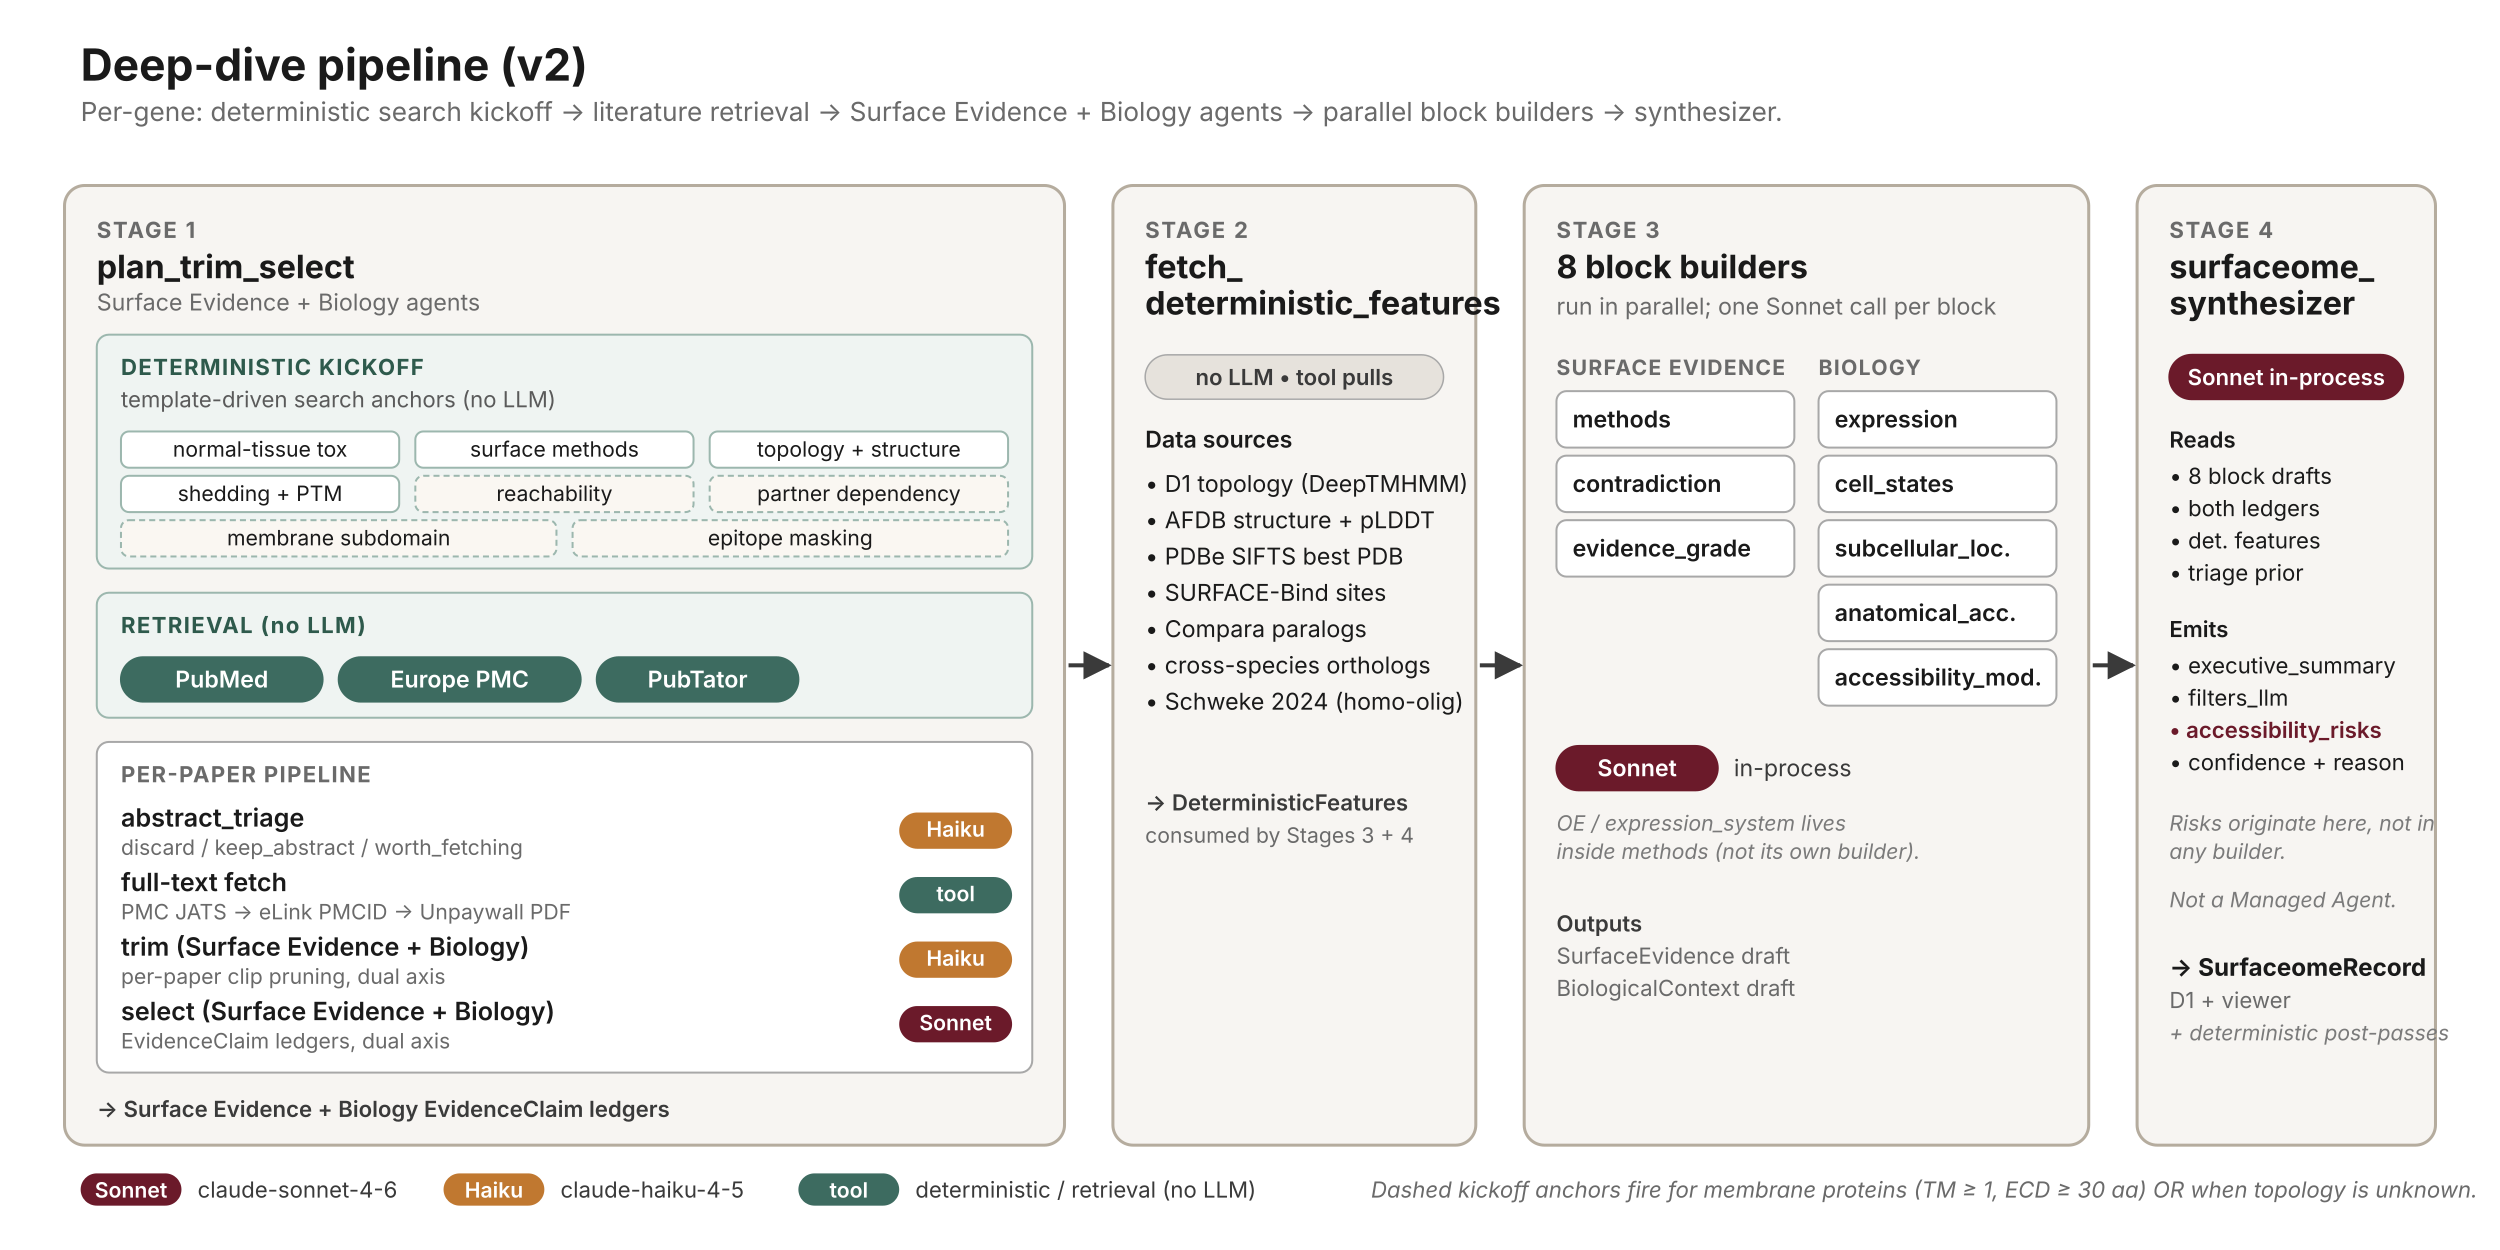
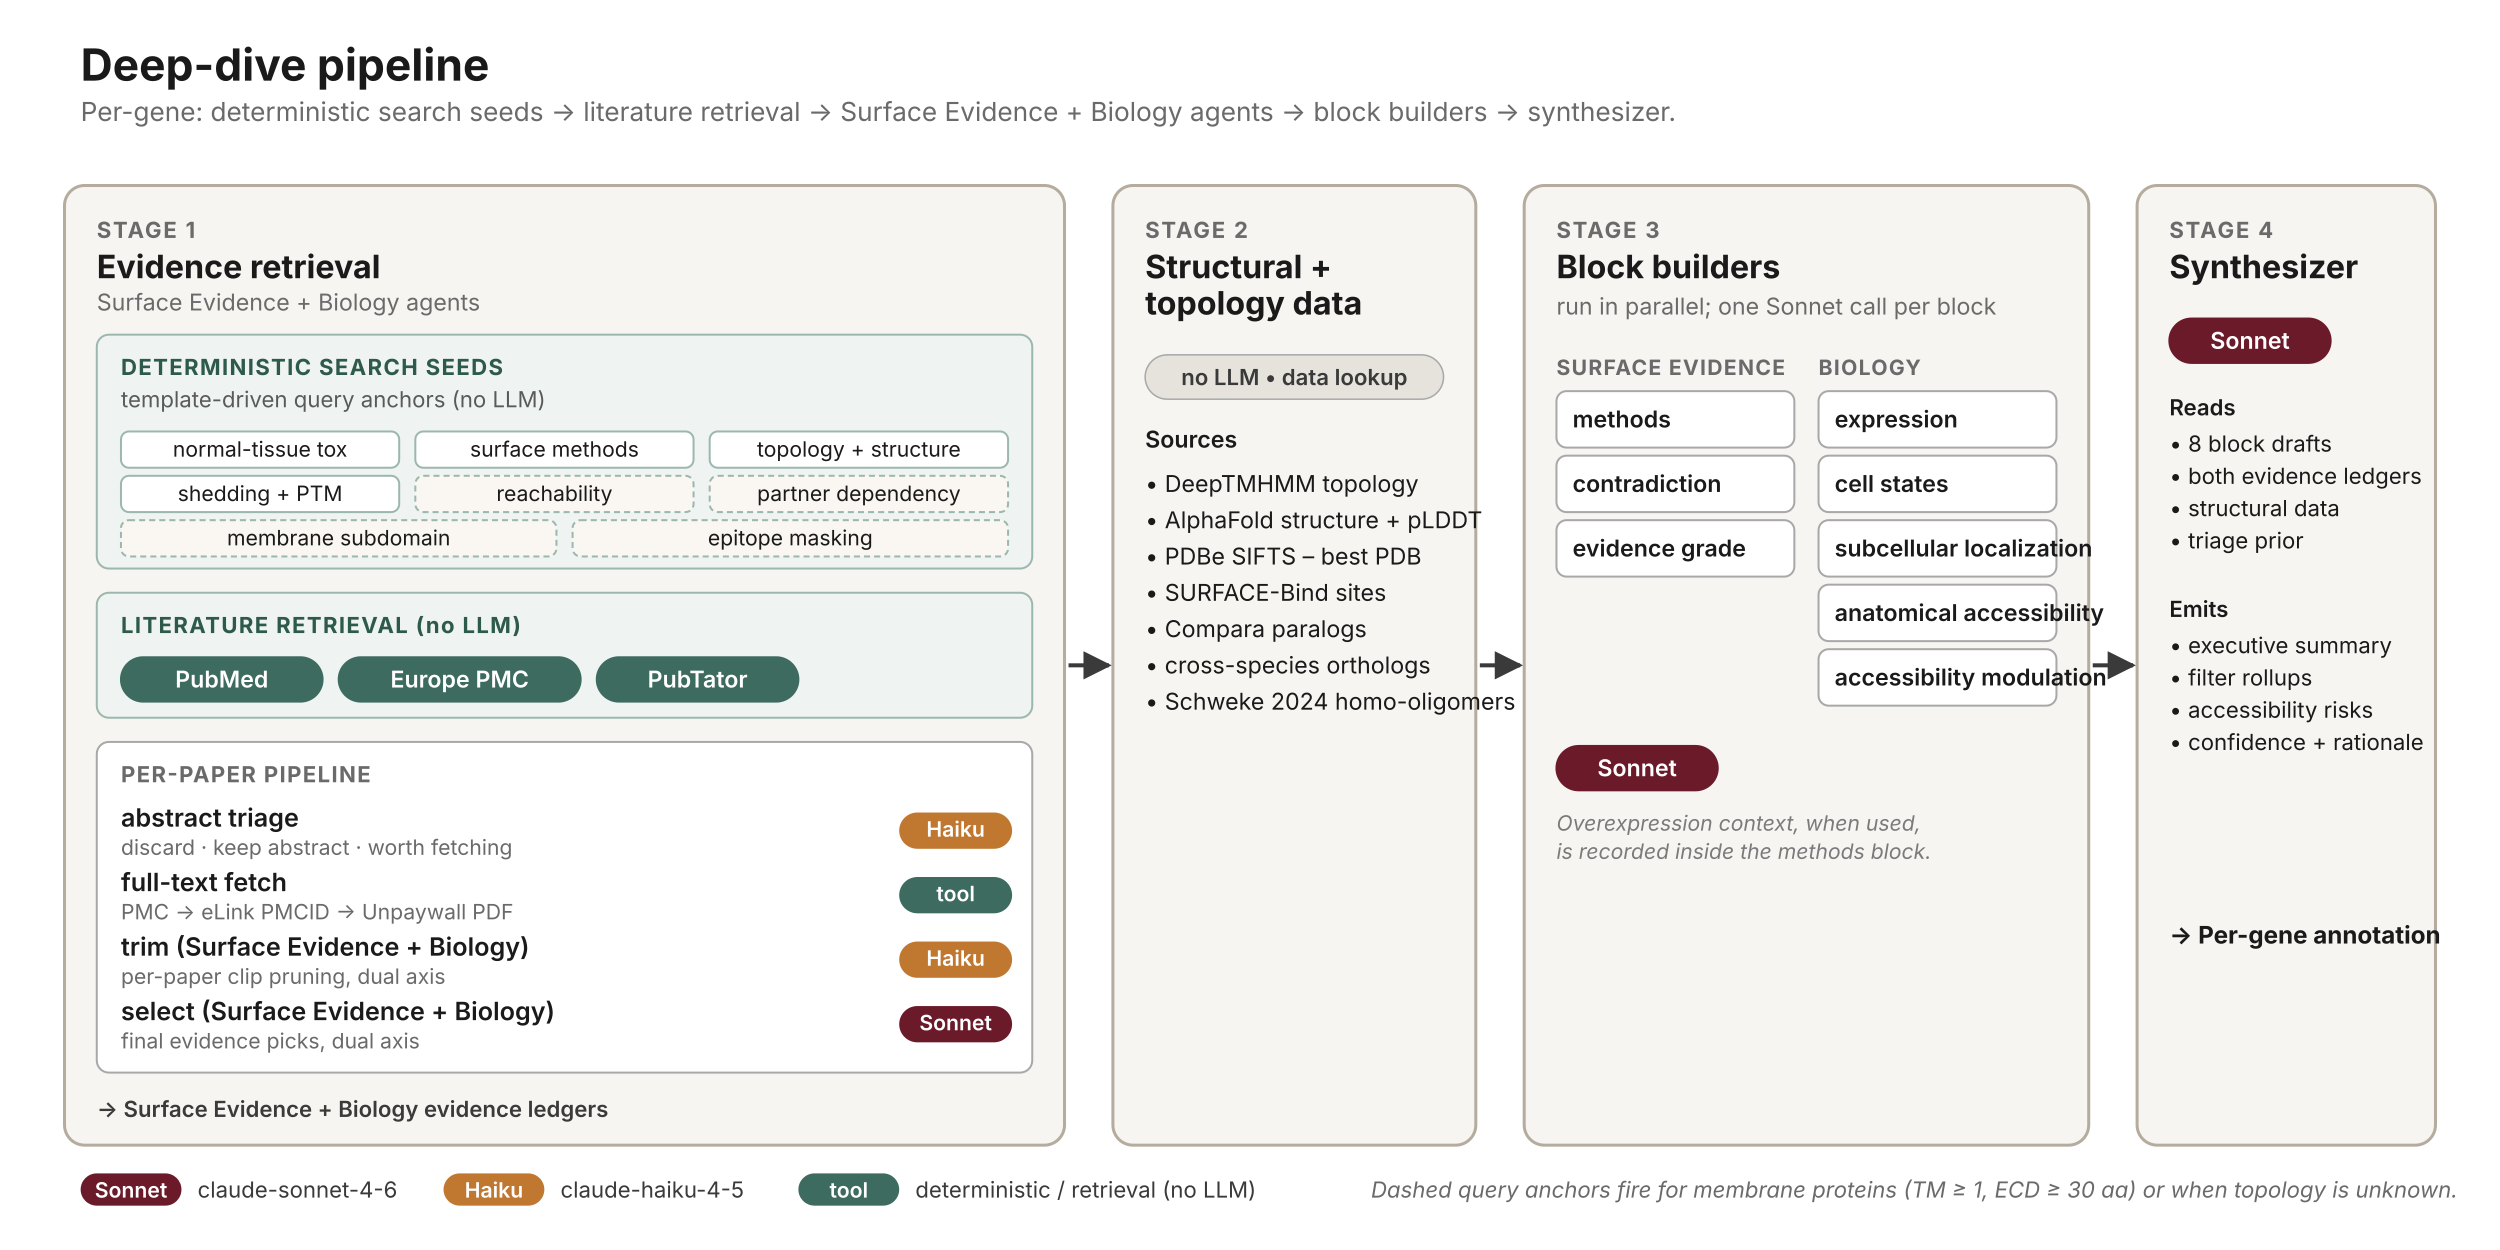
<svg xmlns="http://www.w3.org/2000/svg" viewBox="0 0 1240 620" width="1240" height="620" font-family="Manrope, Inter, system-ui, -apple-system, sans-serif">
  <defs>
    <marker id="arrow" viewBox="0 0 10 10" refX="9" refY="5" markerWidth="7" markerHeight="7" orient="auto-start-reverse">
      <path d="M0,0 L10,5 L0,10 z" fill="#3A3A3A" />
    </marker>
  </defs>
  <rect x="0" y="0" width="1240" height="620" fill="#FFFFFF" />
  <g id="title">
    <text x="40" y="40" font-size="22" font-weight="700" fill="#1A1A1A">
-       Deep-dive pipeline (v2)
+       Deep-dive pipeline
    </text>
    <text x="40" y="60" font-size="13" fill="#6A6A6A">
-       Per-gene: deterministic search kickoff → literature retrieval → Surface Evidence + Biology agents → parallel block builders → synthesizer.
+       Per-gene: deterministic search seeds → literature retrieval → Surface Evidence + Biology agents → block builders → synthesizer.
    </text>
  </g>
  <g id="card-stage1">
    <rect x="32" y="92" width="496" height="476" rx="10" ry="10" fill="#F7F5F2" stroke="#B5AC9E" stroke-width="1.5" />
    <text x="48" y="118" font-size="11" font-weight="700" letter-spacing="0.08em" fill="#6A6A6A">STAGE 1</text>
    <text x="48" y="138" font-size="16" font-weight="700" fill="#1A1A1A">
-       plan_trim_select
+       Evidence retrieval
    </text>
    <text x="48" y="154" font-size="11.5" fill="#6A6A6A">
      Surface Evidence + Biology agents
    </text>
    <g id="stage1-kickoff">
      <rect x="48" y="166" width="464" height="116" rx="6" ry="6" fill="#EFF4F2" stroke="#9CB7AE" stroke-width="1" />
-       <text x="60" y="186" font-size="11" font-weight="700" letter-spacing="0.06em" fill="#2E5A4C">DETERMINISTIC KICKOFF</text>
+       <text x="60" y="186" font-size="11" font-weight="700" letter-spacing="0.06em" fill="#2E5A4C">DETERMINISTIC SEARCH SEEDS</text>
      <text x="60" y="202" font-size="11" fill="#5A5A5A">
-         template-driven search anchors  (no LLM)
+         template-driven query anchors  (no LLM)
      </text>
      <g font-size="10.5" fill="#1A1A1A">
        <rect x="60" y="214" width="138" height="18" rx="4" ry="4" fill="#FFFFFF" stroke="#9CB7AE" />
        <text x="129" y="226.5" text-anchor="middle">normal-tissue tox</text>
        <rect x="206" y="214" width="138" height="18" rx="4" ry="4" fill="#FFFFFF" stroke="#9CB7AE" />
        <text x="275" y="226.5" text-anchor="middle">surface methods</text>
        <rect x="352" y="214" width="148" height="18" rx="4" ry="4" fill="#FFFFFF" stroke="#9CB7AE" />
        <text x="426" y="226.5" text-anchor="middle">topology + structure</text>
        <rect x="60" y="236" width="138" height="18" rx="4" ry="4" fill="#FFFFFF" stroke="#9CB7AE" />
        <text x="129" y="248.5" text-anchor="middle">shedding + PTM</text>
        <rect x="206" y="236" width="138" height="18" rx="4" ry="4" fill="#FAF7F2" stroke="#9CB7AE" stroke-dasharray="3 2" />
        <text x="275" y="248.5" text-anchor="middle">reachability</text>
        <rect x="352" y="236" width="148" height="18" rx="4" ry="4" fill="#FAF7F2" stroke="#9CB7AE" stroke-dasharray="3 2" />
        <text x="426" y="248.5" text-anchor="middle">partner dependency</text>
        <rect x="60" y="258" width="216" height="18" rx="4" ry="4" fill="#FAF7F2" stroke="#9CB7AE" stroke-dasharray="3 2" />
        <text x="168" y="270.5" text-anchor="middle">membrane subdomain</text>
        <rect x="284" y="258" width="216" height="18" rx="4" ry="4" fill="#FAF7F2" stroke="#9CB7AE" stroke-dasharray="3 2" />
        <text x="392" y="270.5" text-anchor="middle">epitope masking</text>
      </g>
    </g>
    <g id="stage1-retrieval">
      <rect x="48" y="294" width="464" height="62" rx="6" ry="6" fill="#EFF4F2" stroke="#9CB7AE" stroke-width="1" />
-       <text x="60" y="314" font-size="11" font-weight="700" letter-spacing="0.06em" fill="#2E5A4C">RETRIEVAL  (no LLM)</text>
+       <text x="60" y="314" font-size="11" font-weight="700" letter-spacing="0.06em" fill="#2E5A4C">LITERATURE RETRIEVAL  (no LLM)</text>
      <g font-size="11.5">
        <rect x="60" y="326" width="100" height="22" rx="11" ry="11" fill="#3D6B60" stroke="#3D6B60" />
        <text x="110" y="341" font-weight="600" fill="#FFFFFF" text-anchor="middle">PubMed</text>
        <rect x="168" y="326" width="120" height="22" rx="11" ry="11" fill="#3D6B60" stroke="#3D6B60" />
        <text x="228" y="341" font-weight="600" fill="#FFFFFF" text-anchor="middle">Europe PMC</text>
        <rect x="296" y="326" width="100" height="22" rx="11" ry="11" fill="#3D6B60" stroke="#3D6B60" />
        <text x="346" y="341" font-weight="600" fill="#FFFFFF" text-anchor="middle">PubTator</text>
      </g>
    </g>
    <g id="stage1-pipeline">
      <rect x="48" y="368" width="464" height="164" rx="6" ry="6" fill="#FFFFFF" stroke="#A8A8A8" stroke-width="1" />
      <text x="60" y="388" font-size="11" font-weight="700" letter-spacing="0.06em" fill="#6A6A6A">PER-PAPER PIPELINE</text>
      <g id="step-abstract-triage">
-         <text x="60" y="410" font-size="12.5" font-weight="600" fill="#1A1A1A">abstract_triage</text>
-         <text x="60" y="424" font-size="10.5" fill="#6A6A6A">discard / keep_abstract / worth_fetching</text>
+         <text x="60" y="410" font-size="12.5" font-weight="600" fill="#1A1A1A">abstract triage</text>
+         <text x="60" y="424" font-size="10.5" fill="#6A6A6A">discard · keep abstract · worth fetching</text>
        <rect x="446" y="403" width="56" height="18" rx="9" ry="9" fill="#C07830" />
        <text x="474" y="415" font-size="10.5" font-weight="600" fill="#FFFFFF" text-anchor="middle">Haiku</text>
      </g>
      <g id="step-fulltext-fetch">
        <text x="60" y="442" font-size="12.5" font-weight="600" fill="#1A1A1A">full-text fetch</text>
-         <text x="60" y="456" font-size="10.5" fill="#6A6A6A">PMC JATS → eLink PMCID → Unpaywall PDF</text>
+         <text x="60" y="456" font-size="10.5" fill="#6A6A6A">PMC → eLink PMCID → Unpaywall PDF</text>
        <rect x="446" y="435" width="56" height="18" rx="9" ry="9" fill="#3D6B60" />
        <text x="474" y="447" font-size="10.5" font-weight="600" fill="#FFFFFF" text-anchor="middle">tool</text>
      </g>
      <g id="step-trim">
        <text x="60" y="474" font-size="12.5" font-weight="600" fill="#1A1A1A">trim  (Surface Evidence + Biology)</text>
        <text x="60" y="488" font-size="10.5" fill="#6A6A6A">per-paper clip pruning, dual axis</text>
        <rect x="446" y="467" width="56" height="18" rx="9" ry="9" fill="#C07830" />
        <text x="474" y="479" font-size="10.5" font-weight="600" fill="#FFFFFF" text-anchor="middle">Haiku</text>
      </g>
      <g id="step-select">
        <text x="60" y="506" font-size="12.5" font-weight="600" fill="#1A1A1A">select  (Surface Evidence + Biology)</text>
-         <text x="60" y="520" font-size="10.5" fill="#6A6A6A">EvidenceClaim ledgers, dual axis</text>
+         <text x="60" y="520" font-size="10.5" fill="#6A6A6A">final evidence picks, dual axis</text>
        <rect x="446" y="499" width="56" height="18" rx="9" ry="9" fill="#6B1A2A" />
        <text x="474" y="511" font-size="10.5" font-weight="600" fill="#FFFFFF" text-anchor="middle">Sonnet</text>
      </g>
    </g>
    <text x="48" y="554" font-size="11" font-weight="600" fill="#3A3A3A">
-       → Surface Evidence + Biology EvidenceClaim ledgers
+       → Surface Evidence + Biology evidence ledgers
    </text>
  </g>
  <g id="card-stage2">
    <rect x="552" y="92" width="180" height="476" rx="10" ry="10" fill="#F7F5F2" stroke="#B5AC9E" stroke-width="1.5" />
    <text x="568" y="118" font-size="11" font-weight="700" letter-spacing="0.08em" fill="#6A6A6A">STAGE 2</text>
-     <text x="568" y="138" font-size="16" font-weight="700" fill="#1A1A1A">fetch_</text>
-     <text x="568" y="156" font-size="16" font-weight="700" fill="#1A1A1A">deterministic_features</text>
+     <text x="568" y="138" font-size="16" font-weight="700" fill="#1A1A1A">Structural +</text>
+     <text x="568" y="156" font-size="16" font-weight="700" fill="#1A1A1A">topology data</text>
    <rect x="568" y="176" width="148" height="22" rx="11" ry="11" fill="#E6E2DC" stroke="#A8A8A8" stroke-width="0.75" />
-     <text x="642" y="191" font-size="11" font-weight="600" fill="#3A3A3A" text-anchor="middle">no LLM  •  tool pulls</text>
+     <text x="642" y="191" font-size="11" font-weight="600" fill="#3A3A3A" text-anchor="middle">no LLM  •  data lookup</text>
    <g id="stage2-sources" font-size="11.5" fill="#1A1A1A">
-       <text x="568" y="222" font-weight="600">Data sources</text>
-       <text x="568" y="244">• D1 topology (DeepTMHMM)</text>
-       <text x="568" y="262">• AFDB structure + pLDDT</text>
-       <text x="568" y="280">• PDBe SIFTS  best PDB</text>
+       <text x="568" y="222" font-weight="600">Sources</text>
+       <text x="568" y="244">• DeepTMHMM topology</text>
+       <text x="568" y="262">• AlphaFold structure + pLDDT</text>
+       <text x="568" y="280">• PDBe SIFTS – best PDB</text>
      <text x="568" y="298">• SURFACE-Bind sites</text>
      <text x="568" y="316">• Compara paralogs</text>
      <text x="568" y="334">• cross-species orthologs</text>
-       <text x="568" y="352">• Schweke 2024 (homo-olig)</text>
+       <text x="568" y="352">• Schweke 2024 homo-oligomers</text>
    </g>
-     <text x="568" y="402" font-size="11" font-weight="600" fill="#3A3A3A">
-       → DeterministicFeatures
-     </text>
-     <text x="568" y="418" font-size="10.5" fill="#6A6A6A">
-       consumed by Stages 3 + 4
-     </text>
  </g>
  <g id="card-stage3">
    <rect x="756" y="92" width="280" height="476" rx="10" ry="10" fill="#F7F5F2" stroke="#B5AC9E" stroke-width="1.5" />
    <text x="772" y="118" font-size="11" font-weight="700" letter-spacing="0.08em" fill="#6A6A6A">STAGE 3</text>
    <text x="772" y="138" font-size="16" font-weight="700" fill="#1A1A1A">
-       8 block builders
+       Block builders
    </text>
    <text x="772" y="156" font-size="11.5" fill="#6A6A6A">
      run in parallel; one Sonnet call per block
    </text>
    <g id="builders-surface-evidence">
      <text x="772" y="186" font-size="10.5" font-weight="700" letter-spacing="0.06em" fill="#6A6A6A">SURFACE EVIDENCE</text>
      <rect x="772" y="194" width="118" height="28" rx="5" ry="5" fill="#FFFFFF" stroke="#A8A8A8" />
      <text x="780" y="212" font-size="11.5" font-weight="600" fill="#1A1A1A">methods</text>
      <rect x="772" y="226" width="118" height="28" rx="5" ry="5" fill="#FFFFFF" stroke="#A8A8A8" />
      <text x="780" y="244" font-size="11.5" font-weight="600" fill="#1A1A1A">contradiction</text>
      <rect x="772" y="258" width="118" height="28" rx="5" ry="5" fill="#FFFFFF" stroke="#A8A8A8" />
-       <text x="780" y="276" font-size="11.5" font-weight="600" fill="#1A1A1A">evidence_grade</text>
+       <text x="780" y="276" font-size="11.5" font-weight="600" fill="#1A1A1A">evidence grade</text>
    </g>
    <g id="builders-biology">
      <text x="902" y="186" font-size="10.5" font-weight="700" letter-spacing="0.06em" fill="#6A6A6A">BIOLOGY</text>
      <rect x="902" y="194" width="118" height="28" rx="5" ry="5" fill="#FFFFFF" stroke="#A8A8A8" />
      <text x="910" y="212" font-size="11.5" font-weight="600" fill="#1A1A1A">expression</text>
      <rect x="902" y="226" width="118" height="28" rx="5" ry="5" fill="#FFFFFF" stroke="#A8A8A8" />
-       <text x="910" y="244" font-size="11.5" font-weight="600" fill="#1A1A1A">cell_states</text>
+       <text x="910" y="244" font-size="11.5" font-weight="600" fill="#1A1A1A">cell states</text>
      <rect x="902" y="258" width="118" height="28" rx="5" ry="5" fill="#FFFFFF" stroke="#A8A8A8" />
-       <text x="910" y="276" font-size="11.5" font-weight="600" fill="#1A1A1A">subcellular_loc.</text>
+       <text x="910" y="276" font-size="11.5" font-weight="600" fill="#1A1A1A">subcellular localization</text>
      <rect x="902" y="290" width="118" height="28" rx="5" ry="5" fill="#FFFFFF" stroke="#A8A8A8" />
-       <text x="910" y="308" font-size="11.5" font-weight="600" fill="#1A1A1A">anatomical_acc.</text>
+       <text x="910" y="308" font-size="11.5" font-weight="600" fill="#1A1A1A">anatomical accessibility</text>
      <rect x="902" y="322" width="118" height="28" rx="5" ry="5" fill="#FFFFFF" stroke="#A8A8A8" />
-       <text x="910" y="340" font-size="11.5" font-weight="600" fill="#1A1A1A">accessibility_mod.</text>
+       <text x="910" y="340" font-size="11.5" font-weight="600" fill="#1A1A1A">accessibility modulation</text>
    </g>
    <rect x="772" y="370" width="80" height="22" rx="11" ry="11" fill="#6B1A2A" stroke="#6B1A2A" />
    <text x="812" y="385" font-size="11.5" font-weight="600" fill="#FFFFFF" text-anchor="middle">Sonnet</text>
-     <text x="860" y="385" font-size="11.5" fill="#3A3A3A">in-process</text>
    <text x="772" y="412" font-size="10.5" font-style="italic" fill="#7A7A7A">
-       OE / expression_system lives
+       Overexpression context, when used,
    </text>
    <text x="772" y="426" font-size="10.5" font-style="italic" fill="#7A7A7A">
-       inside methods (not its own builder).
+       is recorded inside the methods block.
    </text>
-     <text x="772" y="462" font-size="11" font-weight="600" fill="#3A3A3A">Outputs</text>
-     <text x="772" y="478" font-size="11" fill="#6A6A6A">SurfaceEvidence draft</text>
-     <text x="772" y="494" font-size="11" fill="#6A6A6A">BiologicalContext draft</text>
  </g>
  <g id="card-stage4">
    <rect x="1060" y="92" width="148" height="476" rx="10" ry="10" fill="#F7F5F2" stroke="#B5AC9E" stroke-width="1.5" />
    <text x="1076" y="118" font-size="11" font-weight="700" letter-spacing="0.08em" fill="#6A6A6A">STAGE 4</text>
-     <text x="1076" y="138" font-size="16" font-weight="700" fill="#1A1A1A">surfaceome_</text>
-     <text x="1076" y="156" font-size="16" font-weight="700" fill="#1A1A1A">synthesizer</text>
-     <rect x="1076" y="176" width="116" height="22" rx="11" ry="11" fill="#6B1A2A" stroke="#6B1A2A" />
-     <text x="1134" y="191" font-size="11" font-weight="600" fill="#FFFFFF" text-anchor="middle">Sonnet  in-process</text>
+     <text x="1076" y="138" font-size="16" font-weight="700" fill="#1A1A1A">Synthesizer</text>
+     <rect x="1076" y="158" width="80" height="22" rx="11" ry="11" fill="#6B1A2A" stroke="#6B1A2A" />
+     <text x="1116" y="173" font-size="11.5" font-weight="600" fill="#FFFFFF" text-anchor="middle">Sonnet</text>
    <g id="syn-reads" font-size="11" fill="#1A1A1A">
-       <text x="1076" y="222" font-weight="600">Reads</text>
-       <text x="1076" y="240">• 8 block drafts</text>
-       <text x="1076" y="256">• both ledgers</text>
-       <text x="1076" y="272">• det. features</text>
-       <text x="1076" y="288">• triage prior</text>
+       <text x="1076" y="206" font-weight="600">Reads</text>
+       <text x="1076" y="224">• 8 block drafts</text>
+       <text x="1076" y="240">• both evidence ledgers</text>
+       <text x="1076" y="256">• structural data</text>
+       <text x="1076" y="272">• triage prior</text>
    </g>
    <g id="syn-emits" font-size="11" fill="#1A1A1A">
-       <text x="1076" y="316" font-weight="600">Emits</text>
-       <text x="1076" y="334">• executive_summary</text>
-       <text x="1076" y="350">• filters_llm</text>
-       <text x="1076" y="366" font-weight="600" fill="#6B1A2A">• accessibility_risks</text>
-       <text x="1076" y="382">• confidence + reason</text>
+       <text x="1076" y="306" font-weight="600">Emits</text>
+       <text x="1076" y="324">• executive summary</text>
+       <text x="1076" y="340">• filter rollups</text>
+       <text x="1076" y="356">• accessibility risks</text>
+       <text x="1076" y="372">• confidence + rationale</text>
    </g>
-     <text x="1076" y="412" font-size="10.5" font-style="italic" fill="#7A7A7A">
-       Risks originate here, not in
-     </text>
-     <text x="1076" y="426" font-size="10.5" font-style="italic" fill="#7A7A7A">
-       any builder.
-     </text>
-     <text x="1076" y="450" font-size="10.5" font-style="italic" fill="#7A7A7A">
-       Not a Managed Agent.
-     </text>
-     <text x="1076" y="484" font-size="12" font-weight="700" fill="#1A1A1A">
-       → SurfaceomeRecord
-     </text>
-     <text x="1076" y="500" font-size="11" fill="#6A6A6A">
-       D1 + viewer
-     </text>
-     <text x="1076" y="516" font-size="10.5" font-style="italic" fill="#7A7A7A">
-       + deterministic post-passes
+     <text x="1076" y="468" font-size="12" font-weight="700" fill="#1A1A1A">
+       → Per-gene annotation
    </text>
  </g>
  <g id="connectors" stroke="#3A3A3A" stroke-width="2" fill="none">
    <line x1="530" y1="330" x2="550" y2="330" marker-end="url(#arrow)" />
    <line x1="734" y1="330" x2="754" y2="330" marker-end="url(#arrow)" />
    <line x1="1038" y1="330" x2="1058" y2="330" marker-end="url(#arrow)" />
  </g>
  <g id="legend" font-size="11" fill="#3A3A3A">
    <rect x="40" y="582" width="50" height="16" rx="8" ry="8" fill="#6B1A2A" />
    <text x="65" y="594" font-size="10.5" font-weight="600" fill="#FFFFFF" text-anchor="middle">Sonnet</text>
    <text x="98" y="594">claude-sonnet-4-6</text>
    <rect x="220" y="582" width="50" height="16" rx="8" ry="8" fill="#C07830" />
    <text x="245" y="594" font-size="10.5" font-weight="600" fill="#FFFFFF" text-anchor="middle">Haiku</text>
    <text x="278" y="594">claude-haiku-4-5</text>
    <rect x="396" y="582" width="50" height="16" rx="8" ry="8" fill="#3D6B60" />
    <text x="421" y="594" font-size="10.5" font-weight="600" fill="#FFFFFF" text-anchor="middle">tool</text>
    <text x="454" y="594">deterministic / retrieval (no LLM)</text>
    <text x="680" y="594" font-style="italic" fill="#6A6A6A">
-       Dashed kickoff anchors fire for membrane proteins (TM ≥ 1, ECD ≥ 30 aa) OR when topology is unknown.
+       Dashed query anchors fire for membrane proteins (TM ≥ 1, ECD ≥ 30 aa) or when topology is unknown.
    </text>
  </g>
</svg>
